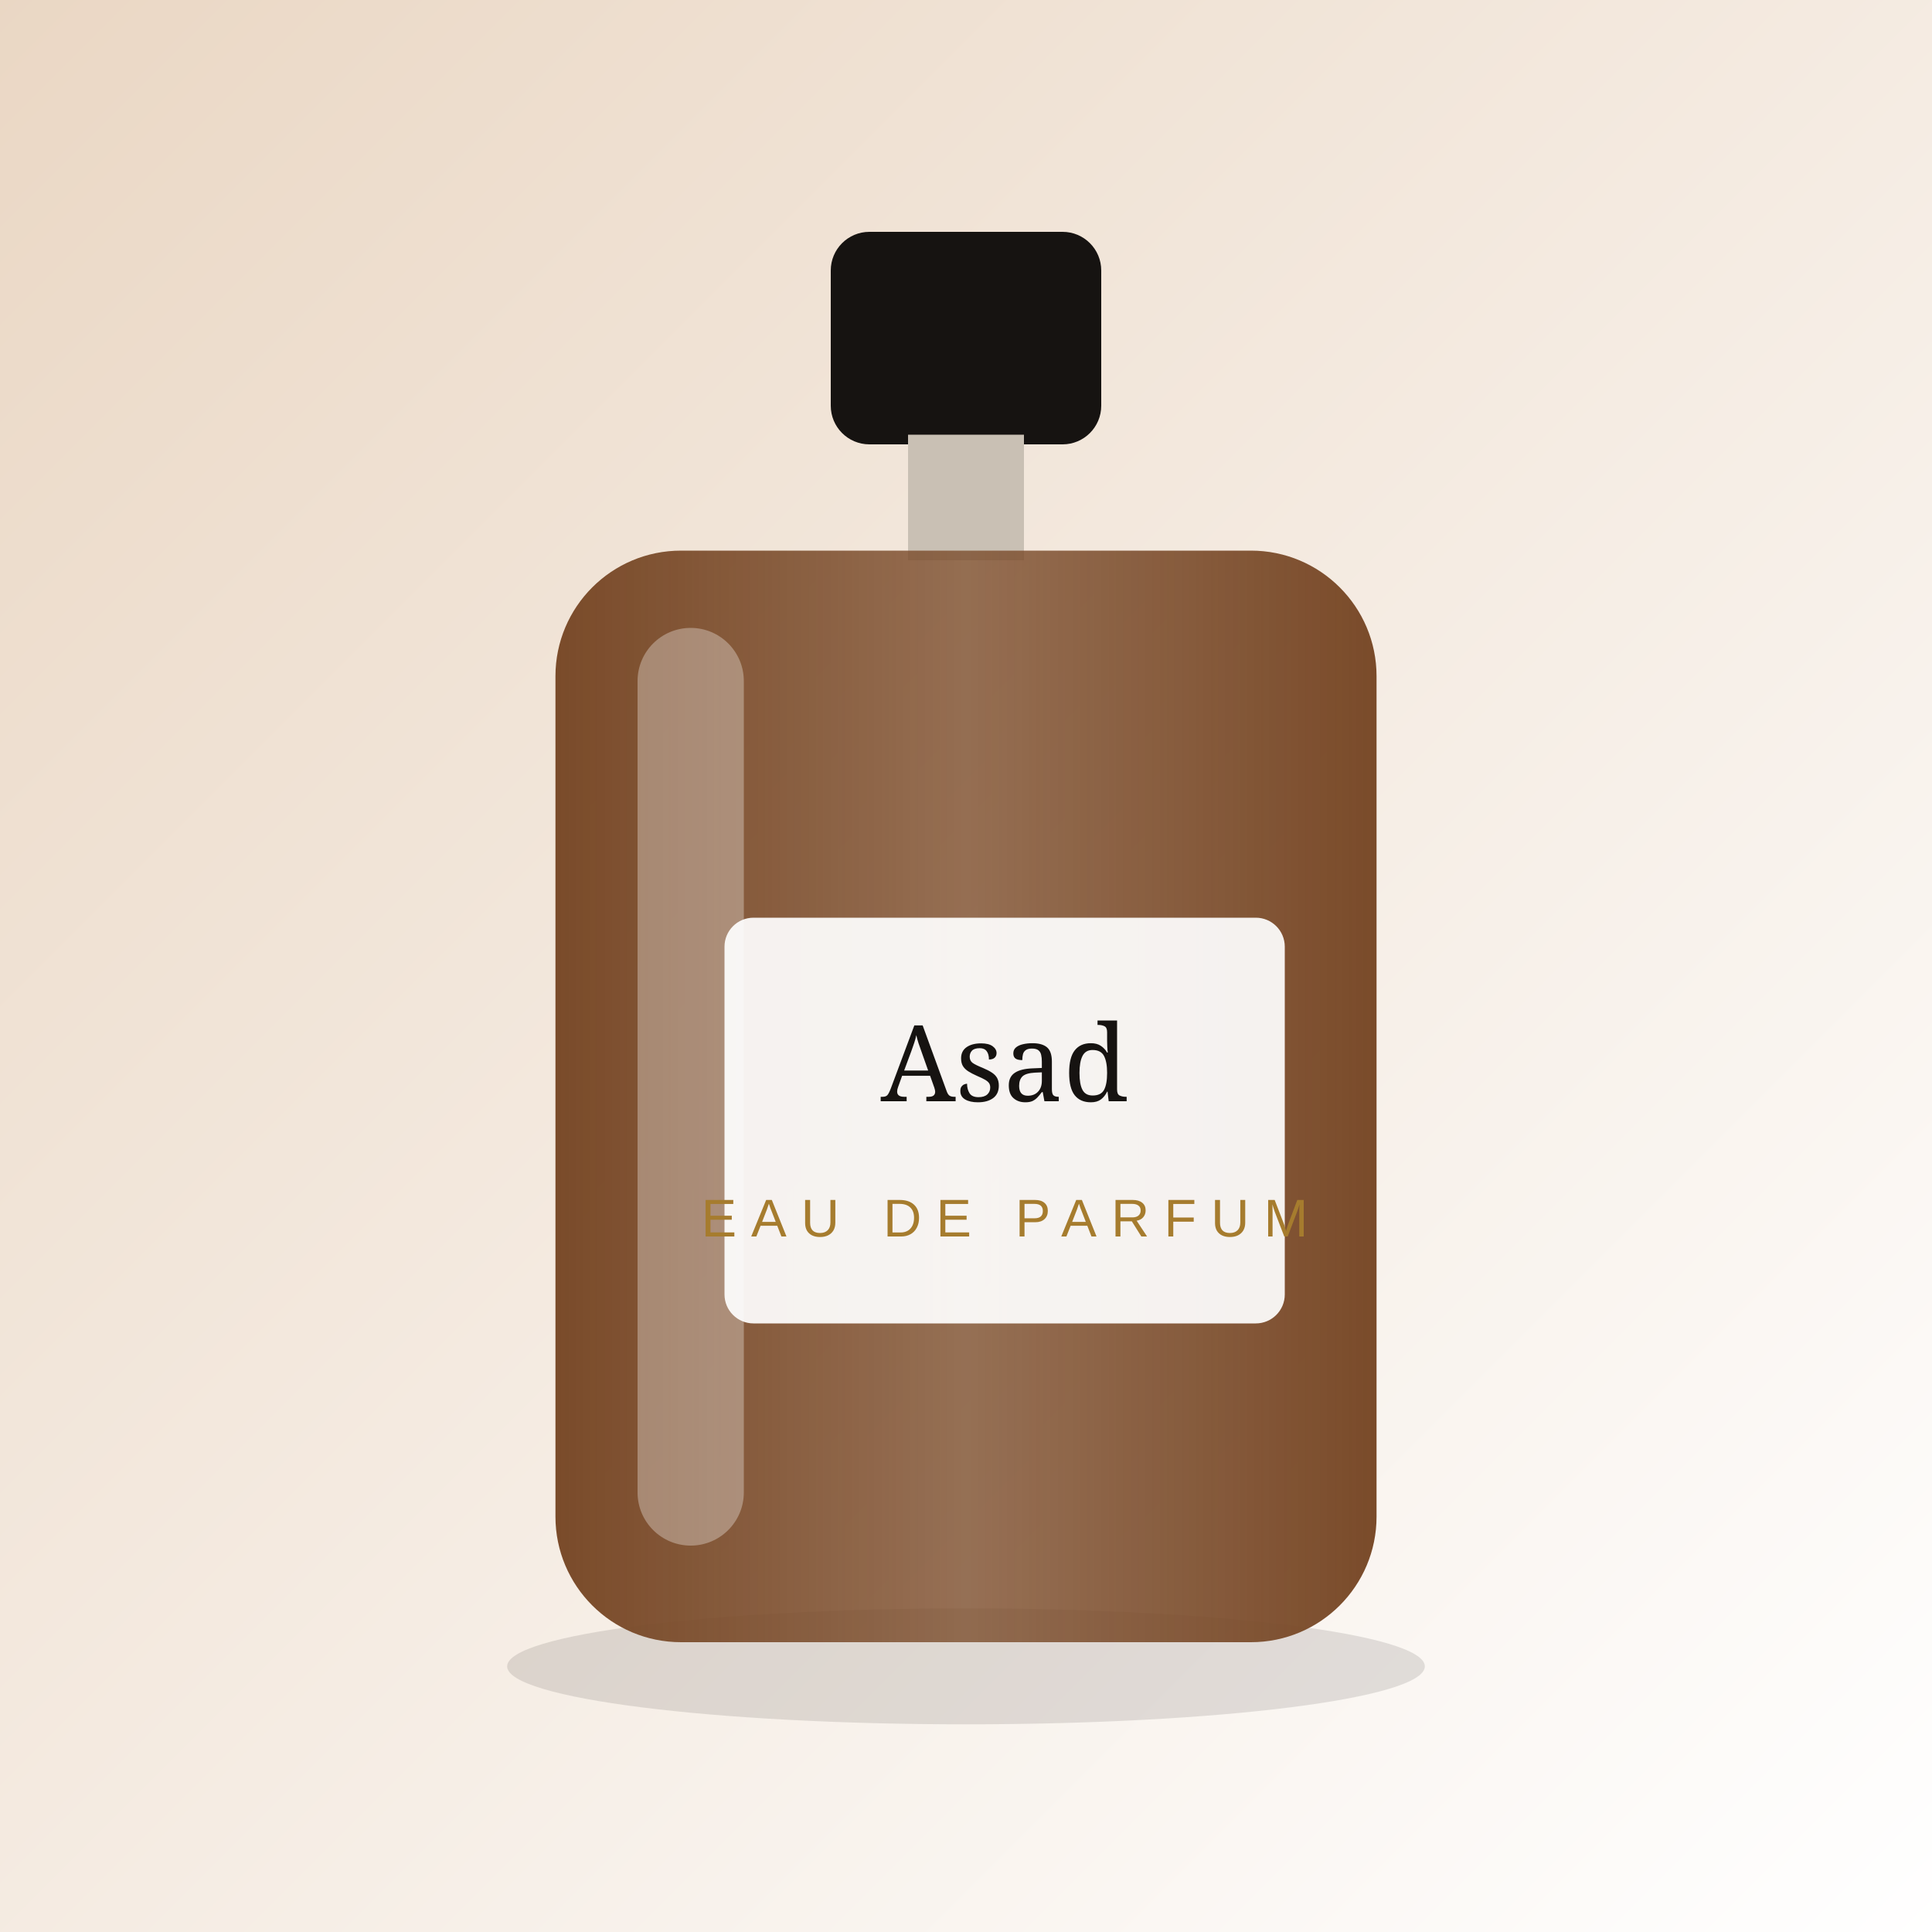
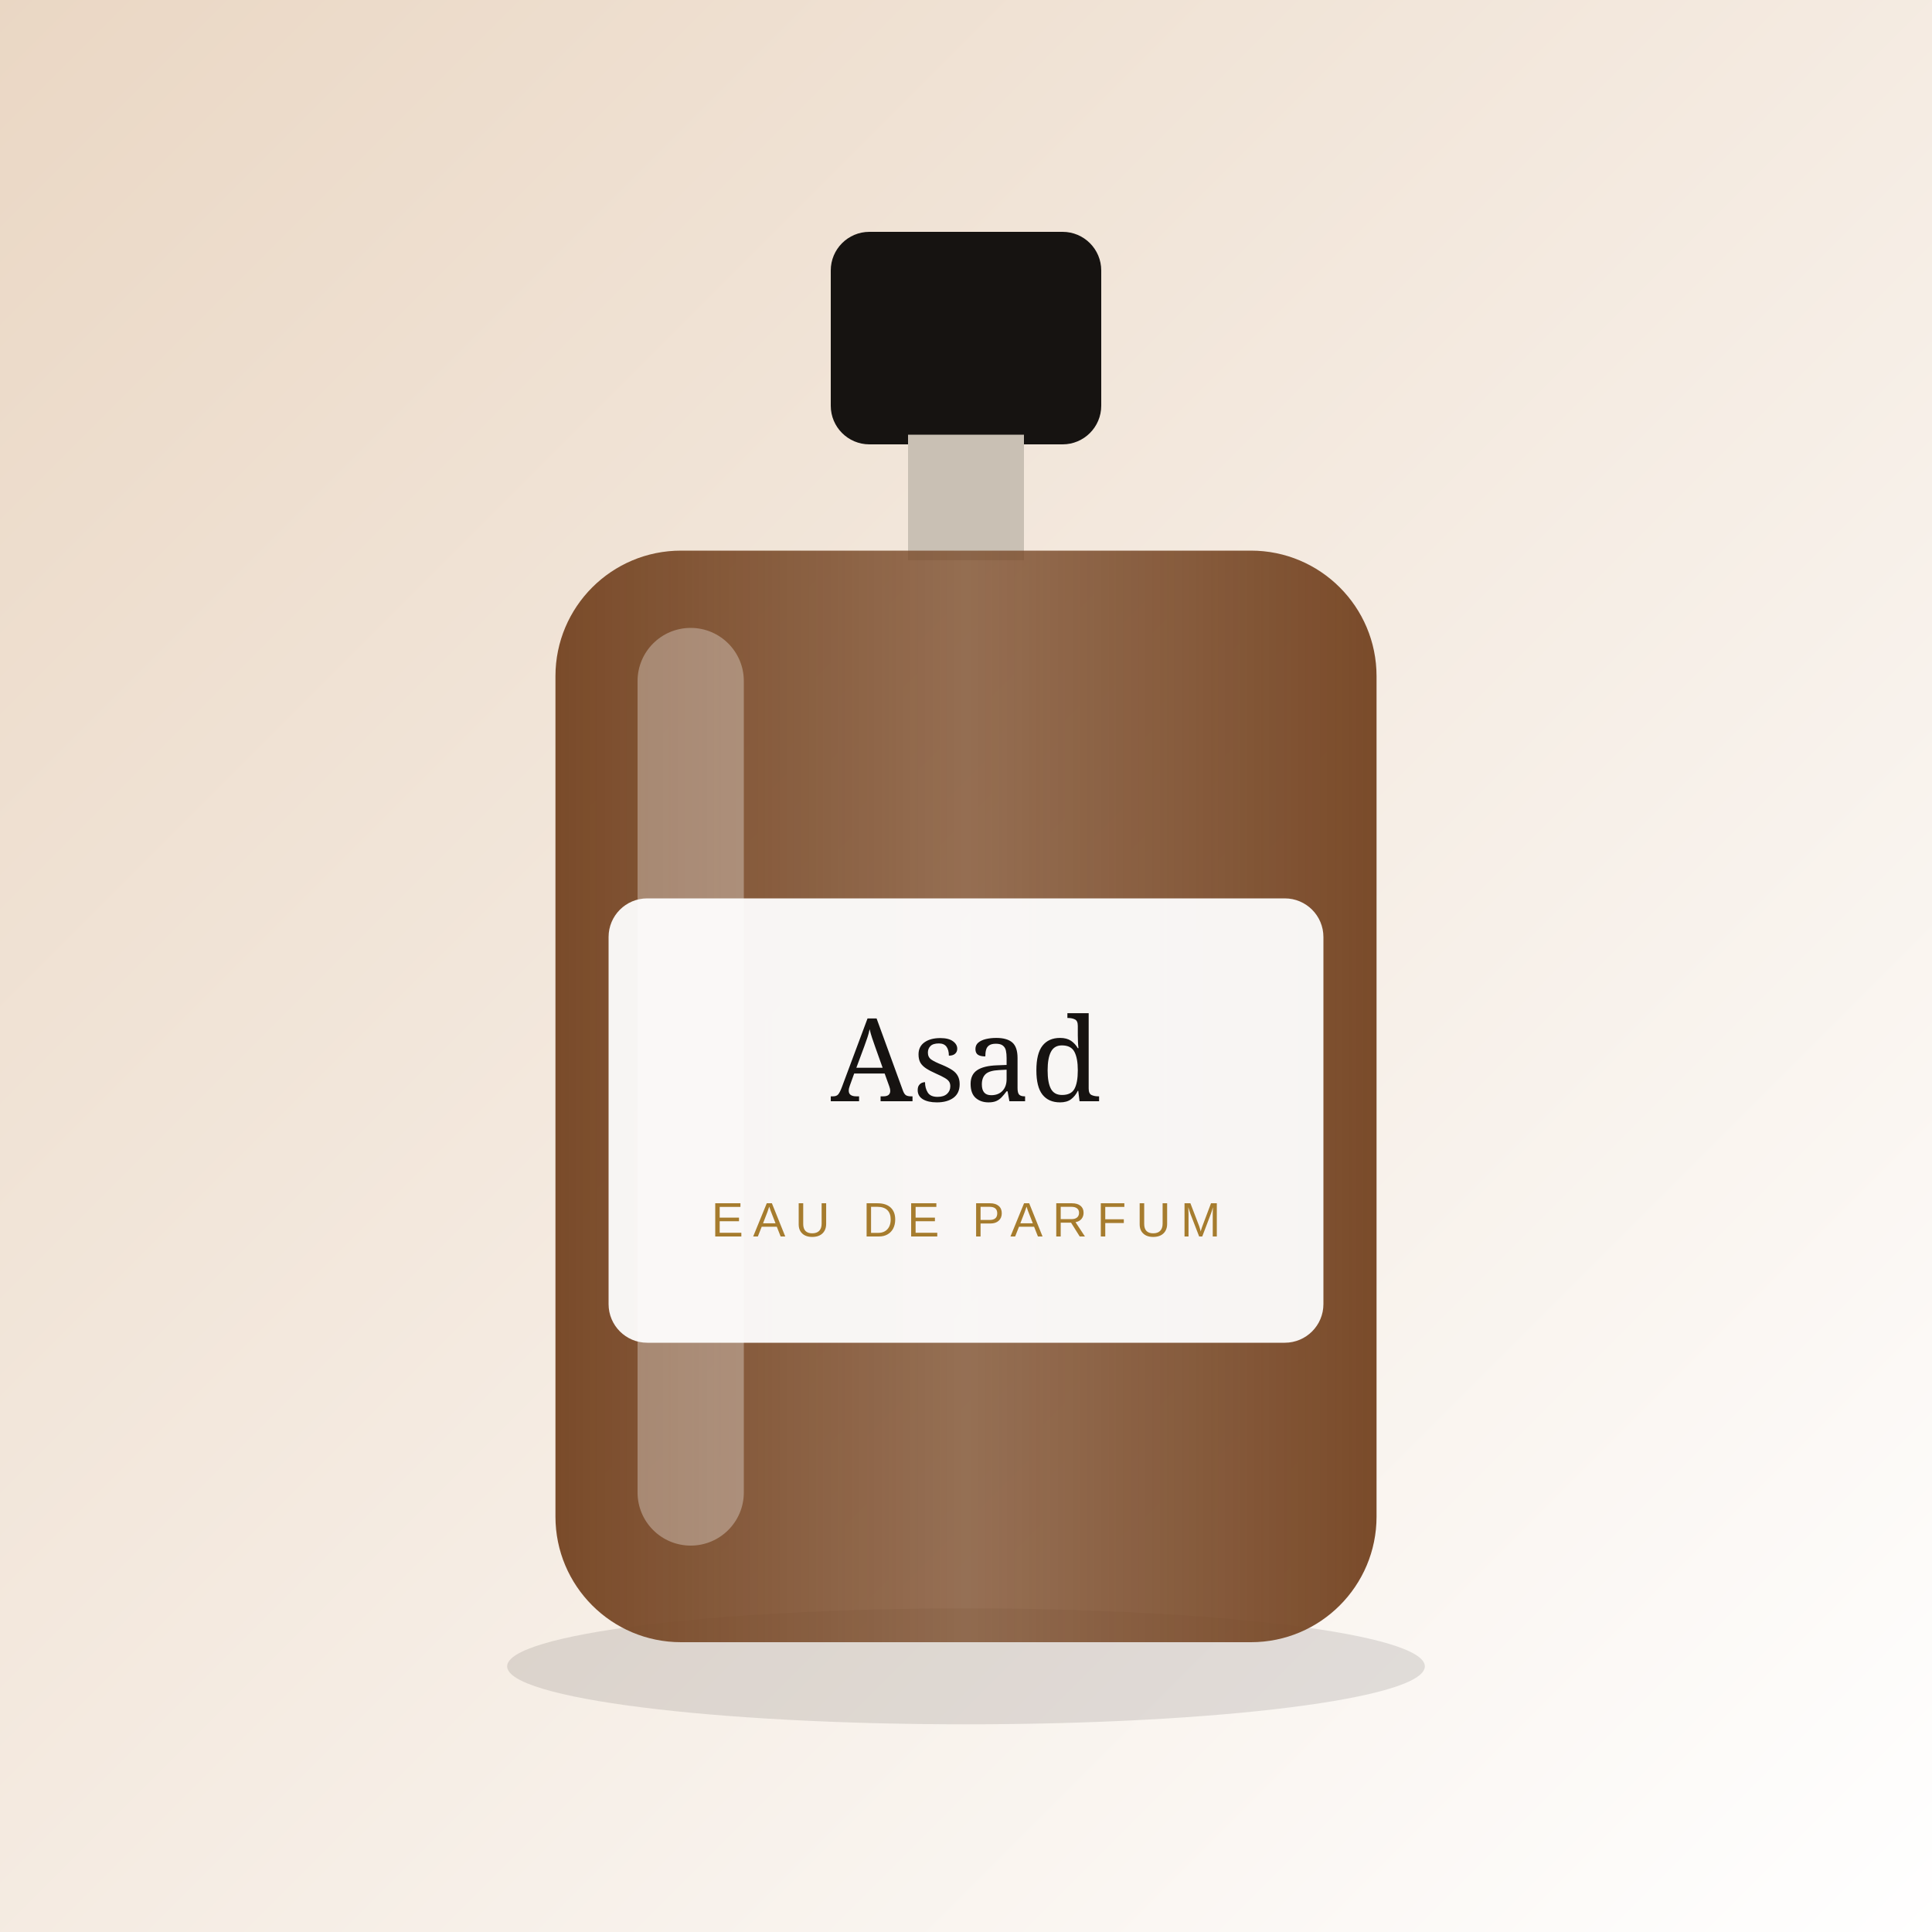
<svg xmlns="http://www.w3.org/2000/svg" viewBox="0 0 400 400" role="img" aria-label="Asad perfume bottle">
  <defs>
    <linearGradient id="b" x1="0" y1="0" x2="1" y2="1">
      <stop offset="0" stop-color="#ead7c4" />
      <stop offset="1" stop-color="#ffffff" />
    </linearGradient>
    <linearGradient id="g" x1="0" y1="0" x2="1" y2="0">
      <stop offset="0" stop-color="#7a4b2a" />
      <stop offset=".5" stop-color="#7a4b2a" stop-opacity=".78" />
      <stop offset="1" stop-color="#7a4b2a" />
    </linearGradient>
  </defs>
  <rect width="400" height="400" fill="url(#b)" />
  <ellipse cx="200" cy="345" rx="95" ry="12" fill="#161311" opacity=".12" />
  <rect x="172" y="48" width="56" height="44" rx="8" fill="#161311" />
  <rect x="188" y="90" width="24" height="26" fill="#c9c0b4" />
  <rect x="115" y="114" width="170" height="226" rx="26" fill="url(#g)" />
  <rect x="132" y="130" width="22" height="190" rx="11" fill="#fff" opacity=".32" />
-   <rect x="150" y="190" width="116" height="84" rx="6" fill="#fff" opacity=".92" />
-   <text x="208" y="228" text-anchor="middle" font-family="Georgia,serif" font-size="22" fill="#161311">Asad</text>
-   <text x="208" y="256" text-anchor="middle" font-family="Arial,sans-serif" font-size="11" letter-spacing="3" fill="#A67C2E">EAU DE PARFUM</text>
+   <rect x="126" y="186" width="148" height="92" rx="8" fill="#fff" opacity=".94" />
+   <text x="200" y="228" text-anchor="middle" font-family="Georgia,serif" font-size="24" fill="#161311">Asad</text>
+   <text x="200" y="256" text-anchor="middle" font-family="Arial,sans-serif" font-size="10" letter-spacing="2" fill="#A67C2E">EAU DE PARFUM</text>
</svg>
